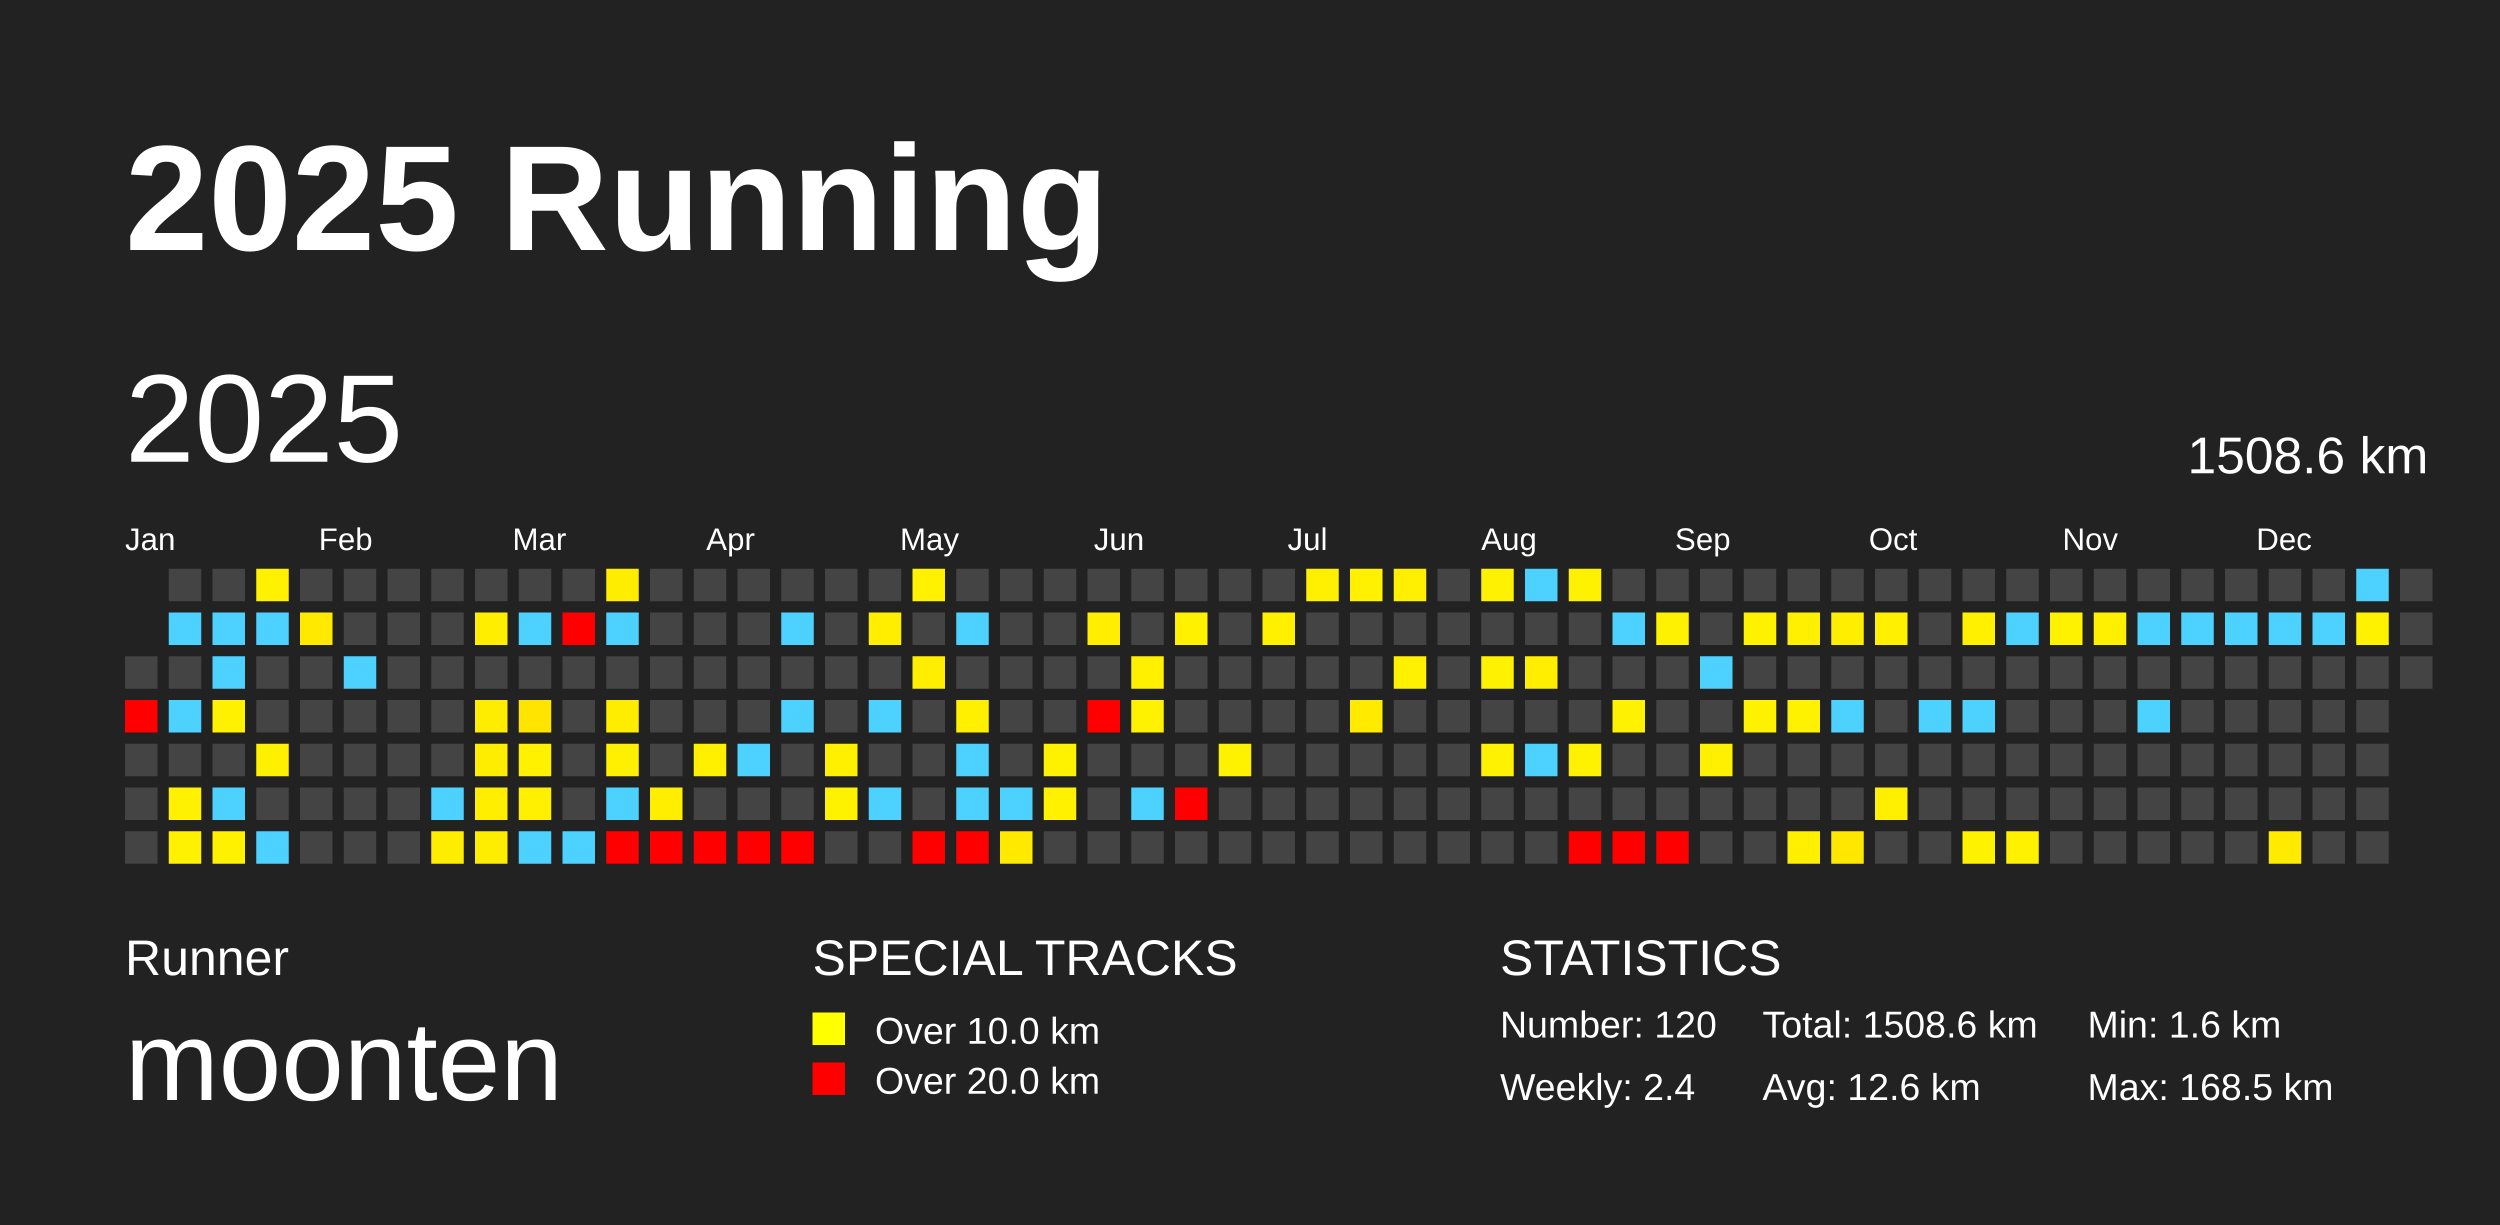
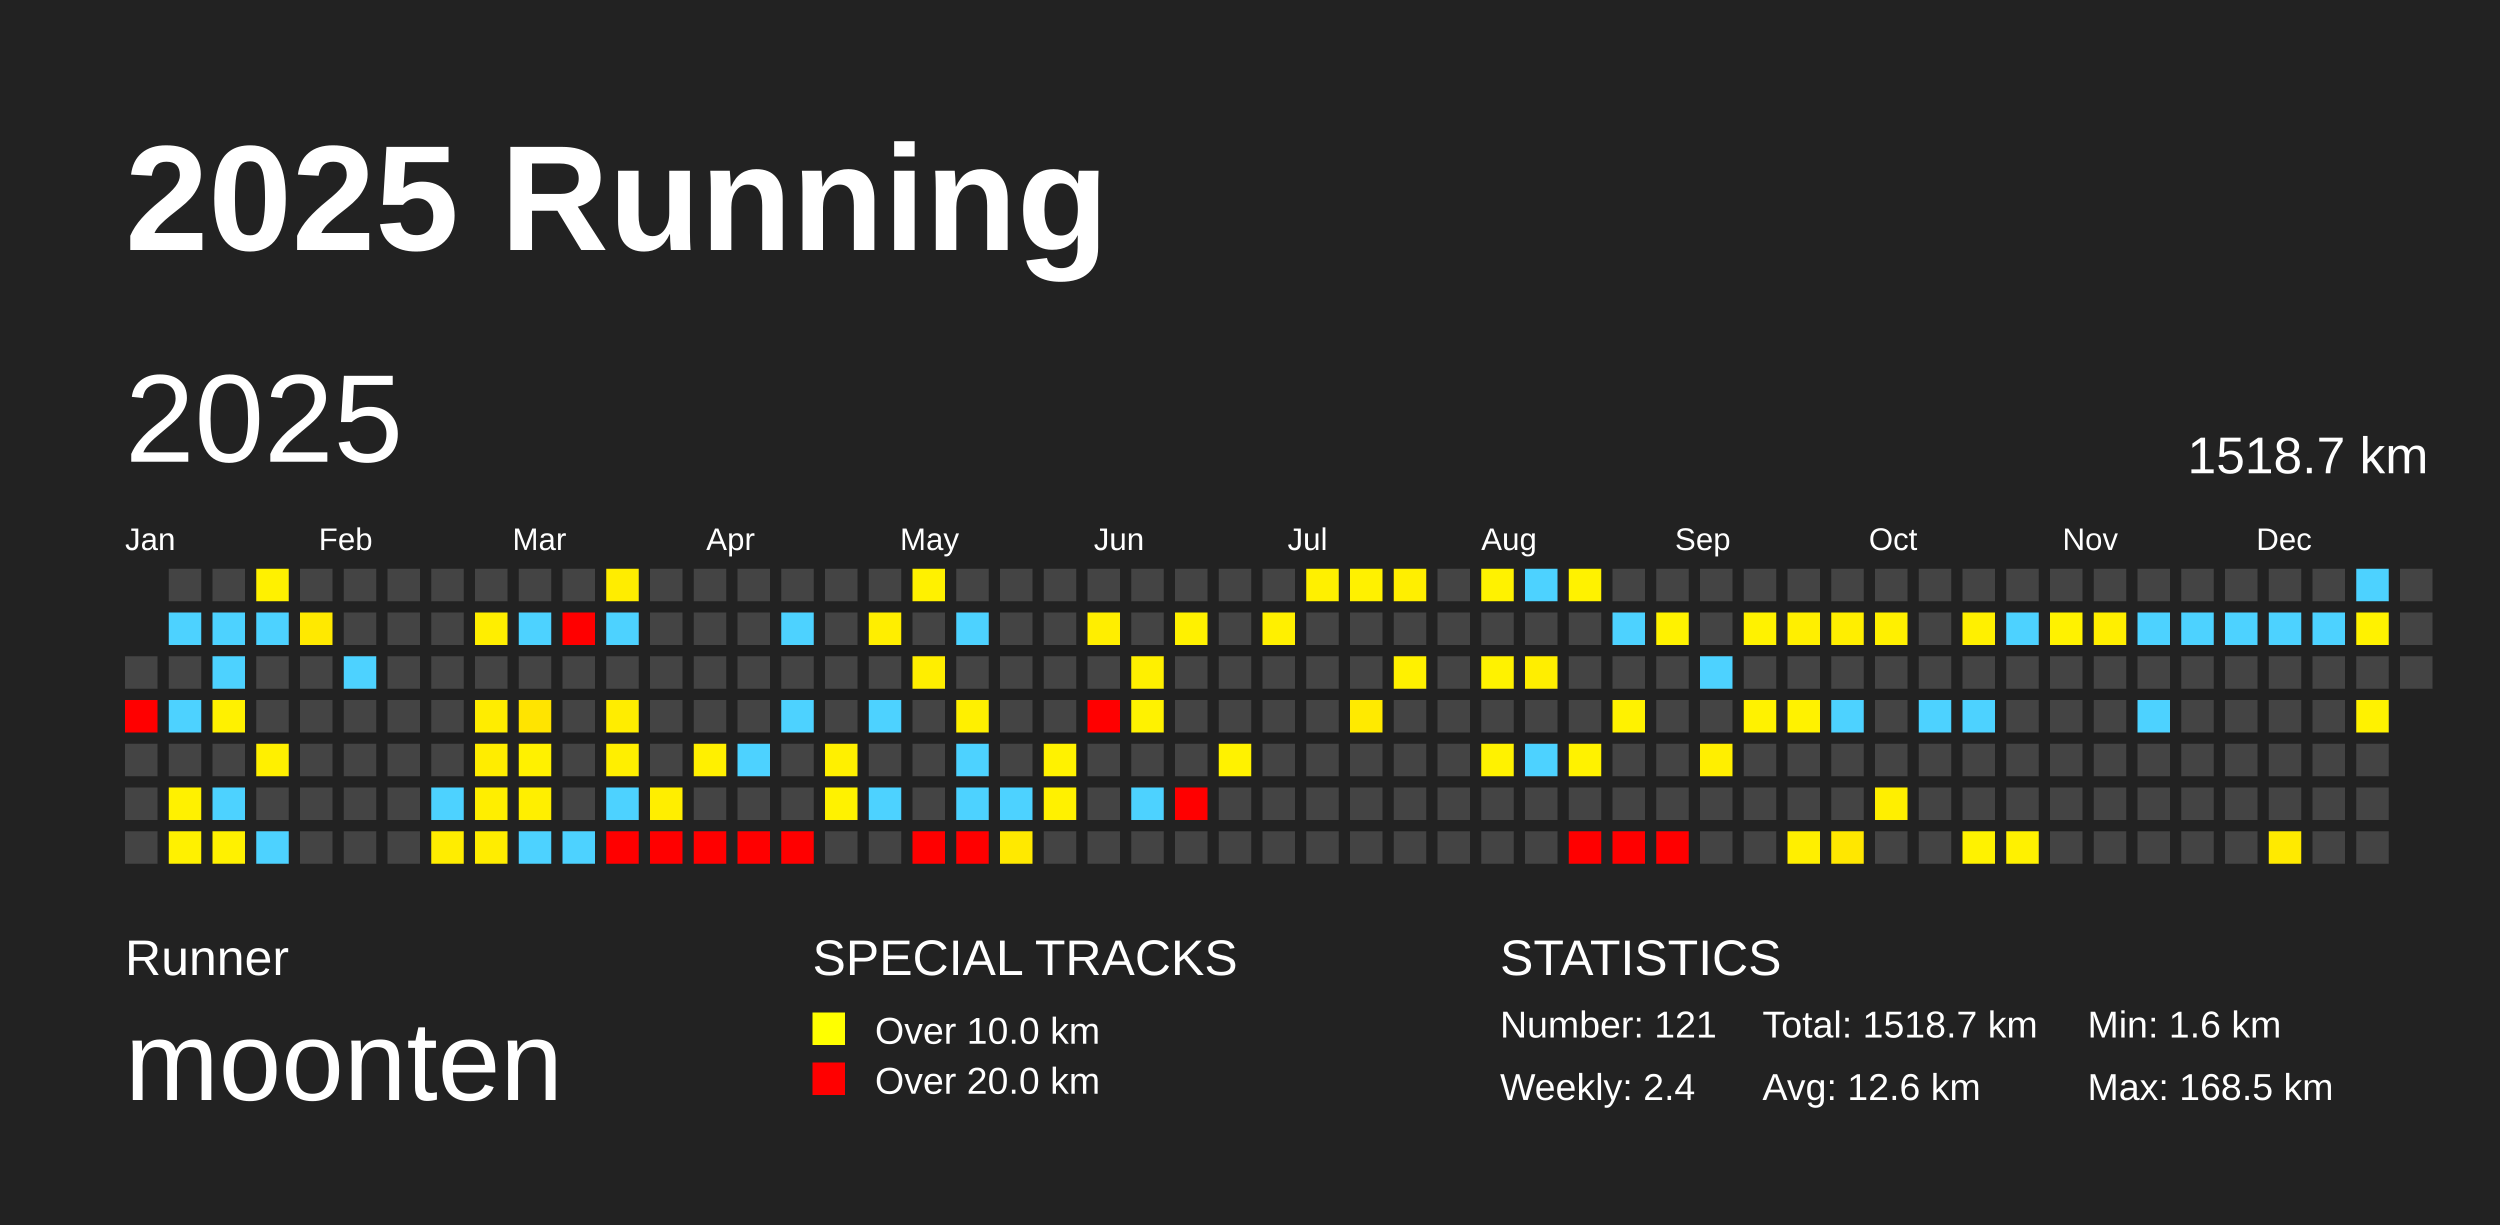
<svg xmlns="http://www.w3.org/2000/svg" baseProfile="full" height="98mm" version="1.1" viewBox="0,0,200,98" width="200mm">
  <defs />
  <rect fill="#222222" height="98" width="200" x="0" y="0" />
  <text fill="#FFFFFF" style="font-size:12px; font-family:Arial; font-weight:bold;" x="10" y="20">2025 Running</text>
  <text fill="#FFFFFF" style="font-size:4px; font-family:Arial" x="10" y="78">Runner</text>
  <text fill="#FFFFFF" style="font-size:9px; font-family:Arial" x="10" y="88">moonten</text>
  <text fill="#FFFFFF" style="font-size:4px; font-family:Arial" x="65" y="78">SPECIAL TRACKS</text>
  <rect fill="yellow" height="2.6" width="2.6" x="65" y="81" />
  <text fill="#FFFFFF" style="font-size:3px; font-family:Arial" x="70" y="83.5">Over 10.0 km</text>
  <rect fill="red" height="2.6" width="2.6" x="65" y="85" />
  <text fill="#FFFFFF" style="font-size:3px; font-family:Arial" x="70" y="87.5">Over 20.0 km</text>
  <text fill="#FFFFFF" style="font-size:4px; font-family:Arial" x="120" y="78">STATISTICS</text>
-   <text fill="#FFFFFF" style="font-size:3px; font-family:Arial" x="120" y="83">Number: 120</text>
+   <text fill="#FFFFFF" style="font-size:3px; font-family:Arial" x="120" y="83">Number: 121</text>
  <text fill="#FFFFFF" style="font-size:3px; font-family:Arial" x="120" y="88">Weekly: 2.4</text>
-   <text fill="#FFFFFF" style="font-size:3px; font-family:Arial" x="141" y="83">Total: 1508.6 km</text>
+   <text fill="#FFFFFF" style="font-size:3px; font-family:Arial" x="141" y="83">Total: 1518.7 km</text>
  <text fill="#FFFFFF" style="font-size:3px; font-family:Arial" x="141" y="88">Avg: 12.6 km</text>
  <text fill="#FFFFFF" style="font-size:3px; font-family:Arial" x="167" y="83">Min: 1.6 km</text>
  <text fill="#FFFFFF" style="font-size:3px; font-family:Arial" x="167" y="88">Max: 168.5 km</text>
  <text dominant-baseline="hanging" fill="#FFFFFF" style="font-size:10.0px; font-family:Arial;" x="10" y="30">2025</text>
-   <text dominant-baseline="hanging" fill="#FFFFFF" style="font-size:4.125px; font-family:Arial;" x="175" y="35">1508.6 km</text>
+   <text dominant-baseline="hanging" fill="#FFFFFF" style="font-size:4.125px; font-family:Arial;" x="175" y="35">1518.7 km</text>
  <text fill="#FFFFFF" style="font-size:2.5px; font-family:Arial" x="10.0" y="44">Jan</text>
  <text fill="#FFFFFF" style="font-size:2.5px; font-family:Arial" x="25.5" y="44">Feb</text>
  <text fill="#FFFFFF" style="font-size:2.5px; font-family:Arial" x="41.0" y="44">Mar</text>
  <text fill="#FFFFFF" style="font-size:2.5px; font-family:Arial" x="56.5" y="44">Apr</text>
  <text fill="#FFFFFF" style="font-size:2.5px; font-family:Arial" x="72.0" y="44">May</text>
  <text fill="#FFFFFF" style="font-size:2.5px; font-family:Arial" x="87.5" y="44">Jun</text>
  <text fill="#FFFFFF" style="font-size:2.5px; font-family:Arial" x="103.0" y="44">Jul</text>
  <text fill="#FFFFFF" style="font-size:2.5px; font-family:Arial" x="118.5" y="44">Aug</text>
  <text fill="#FFFFFF" style="font-size:2.5px; font-family:Arial" x="134.0" y="44">Sep</text>
  <text fill="#FFFFFF" style="font-size:2.5px; font-family:Arial" x="149.5" y="44">Oct</text>
  <text fill="#FFFFFF" style="font-size:2.5px; font-family:Arial" x="165.0" y="44">Nov</text>
  <text fill="#FFFFFF" style="font-size:2.5px; font-family:Arial" x="180.5" y="44">Dec</text>
  <rect fill="#444444" height="2.6" width="2.6" x="10.0" y="52.5" />
  <rect fill="red" height="2.6" width="2.6" x="10.0" y="56.0" />
  <rect fill="#444444" height="2.6" width="2.6" x="10.0" y="59.5" />
  <rect fill="#444444" height="2.6" width="2.6" x="10.0" y="63.0" />
  <rect fill="#444444" height="2.6" width="2.6" x="10.0" y="66.5" />
  <rect fill="#444444" height="2.6" width="2.6" x="13.5" y="45.5" />
  <rect fill="#4dd2ff" height="2.6" width="2.6" x="13.5" y="49.0" />
  <rect fill="#444444" height="2.6" width="2.6" x="13.5" y="52.5" />
  <rect fill="#4dd2ff" height="2.6" width="2.6" x="13.5" y="56.0" />
  <rect fill="#444444" height="2.6" width="2.6" x="13.5" y="59.5" />
  <rect fill="#fff100" height="2.6" width="2.6" x="13.5" y="63.0" />
  <rect fill="#fff100" height="2.6" width="2.6" x="13.5" y="66.5" />
  <rect fill="#444444" height="2.6" width="2.6" x="17.0" y="45.5" />
  <rect fill="#4dd2ff" height="2.6" width="2.6" x="17.0" y="49.0" />
  <rect fill="#4dd2ff" height="2.6" width="2.6" x="17.0" y="52.5" />
  <rect fill="#fff100" height="2.6" width="2.6" x="17.0" y="56.0" />
  <rect fill="#444444" height="2.6" width="2.6" x="17.0" y="59.5" />
  <rect fill="#4dd2ff" height="2.6" width="2.6" x="17.0" y="63.0" />
  <rect fill="#fff100" height="2.6" width="2.6" x="17.0" y="66.5" />
  <rect fill="#fff100" height="2.6" width="2.6" x="20.5" y="45.5" />
  <rect fill="#4dd2ff" height="2.6" width="2.6" x="20.5" y="49.0" />
  <rect fill="#444444" height="2.6" width="2.6" x="20.5" y="52.5" />
  <rect fill="#444444" height="2.6" width="2.6" x="20.5" y="56.0" />
  <rect fill="#fff000" height="2.6" width="2.6" x="20.5" y="59.5" />
  <rect fill="#444444" height="2.6" width="2.6" x="20.5" y="63.0" />
  <rect fill="#4dd2ff" height="2.6" width="2.6" x="20.5" y="66.5" />
  <rect fill="#444444" height="2.6" width="2.6" x="24.0" y="45.5" />
  <rect fill="#ffe900" height="2.6" width="2.6" x="24.0" y="49.0" />
  <rect fill="#444444" height="2.6" width="2.6" x="24.0" y="52.5" />
  <rect fill="#444444" height="2.6" width="2.6" x="24.0" y="56.0" />
  <rect fill="#444444" height="2.6" width="2.6" x="24.0" y="59.5" />
  <rect fill="#444444" height="2.6" width="2.6" x="24.0" y="63.0" />
  <rect fill="#444444" height="2.6" width="2.6" x="24.0" y="66.5" />
  <rect fill="#444444" height="2.6" width="2.6" x="27.5" y="45.5" />
  <rect fill="#444444" height="2.6" width="2.6" x="27.5" y="49.0" />
  <rect fill="#4dd2ff" height="2.6" width="2.6" x="27.5" y="52.5" />
  <rect fill="#444444" height="2.6" width="2.6" x="27.5" y="56.0" />
  <rect fill="#444444" height="2.6" width="2.6" x="27.5" y="59.5" />
  <rect fill="#444444" height="2.6" width="2.6" x="27.5" y="63.0" />
  <rect fill="#444444" height="2.6" width="2.6" x="27.5" y="66.5" />
  <rect fill="#444444" height="2.6" width="2.6" x="31.0" y="45.5" />
  <rect fill="#444444" height="2.6" width="2.6" x="31.0" y="49.0" />
  <rect fill="#444444" height="2.6" width="2.6" x="31.0" y="52.5" />
  <rect fill="#444444" height="2.6" width="2.6" x="31.0" y="56.0" />
  <rect fill="#444444" height="2.6" width="2.6" x="31.0" y="59.5" />
  <rect fill="#444444" height="2.6" width="2.6" x="31.0" y="63.0" />
  <rect fill="#444444" height="2.6" width="2.6" x="31.0" y="66.5" />
  <rect fill="#444444" height="2.6" width="2.6" x="34.5" y="45.5" />
  <rect fill="#444444" height="2.6" width="2.6" x="34.5" y="49.0" />
  <rect fill="#444444" height="2.6" width="2.6" x="34.5" y="52.5" />
  <rect fill="#444444" height="2.6" width="2.6" x="34.5" y="56.0" />
  <rect fill="#444444" height="2.6" width="2.6" x="34.5" y="59.5" />
  <rect fill="#4dd2ff" height="2.6" width="2.6" x="34.5" y="63.0" />
  <rect fill="#ffed00" height="2.6" width="2.6" x="34.5" y="66.5" />
  <rect fill="#444444" height="2.6" width="2.6" x="38.0" y="45.5" />
  <rect fill="#ffee00" height="2.6" width="2.6" x="38.0" y="49.0" />
  <rect fill="#444444" height="2.6" width="2.6" x="38.0" y="52.5" />
  <rect fill="#ffed00" height="2.6" width="2.6" x="38.0" y="56.0" />
  <rect fill="#ffed00" height="2.6" width="2.6" x="38.0" y="59.5" />
  <rect fill="#ffee00" height="2.6" width="2.6" x="38.0" y="63.0" />
  <rect fill="#ffed00" height="2.6" width="2.6" x="38.0" y="66.5" />
  <rect fill="#444444" height="2.6" width="2.6" x="41.5" y="45.5" />
  <rect fill="#4dd2ff" height="2.6" width="2.6" x="41.5" y="49.0" />
  <rect fill="#444444" height="2.6" width="2.6" x="41.5" y="52.5" />
  <rect fill="#ffe400" height="2.6" width="2.6" x="41.5" y="56.0" />
  <rect fill="#fff100" height="2.6" width="2.6" x="41.5" y="59.5" />
  <rect fill="#ffef00" height="2.6" width="2.6" x="41.5" y="63.0" />
  <rect fill="#4dd2ff" height="2.6" width="2.6" x="41.5" y="66.5" />
  <rect fill="#444444" height="2.6" width="2.6" x="45.0" y="45.5" />
  <rect fill="red" height="2.6" width="2.6" x="45.0" y="49.0" />
  <rect fill="#444444" height="2.6" width="2.6" x="45.0" y="52.5" />
  <rect fill="#444444" height="2.6" width="2.6" x="45.0" y="56.0" />
  <rect fill="#444444" height="2.6" width="2.6" x="45.0" y="59.5" />
  <rect fill="#444444" height="2.6" width="2.6" x="45.0" y="63.0" />
  <rect fill="#4dd2ff" height="2.6" width="2.6" x="45.0" y="66.5" />
  <rect fill="#ffed00" height="2.6" width="2.6" x="48.5" y="45.5" />
  <rect fill="#4dd2ff" height="2.6" width="2.6" x="48.5" y="49.0" />
  <rect fill="#444444" height="2.6" width="2.6" x="48.5" y="52.5" />
  <rect fill="#ffed00" height="2.6" width="2.6" x="48.5" y="56.0" />
  <rect fill="#ffef00" height="2.6" width="2.6" x="48.5" y="59.5" />
  <rect fill="#4dd2ff" height="2.6" width="2.6" x="48.5" y="63.0" />
  <rect fill="red" height="2.6" width="2.6" x="48.5" y="66.5" />
  <rect fill="#444444" height="2.6" width="2.6" x="52.0" y="45.5" />
  <rect fill="#444444" height="2.6" width="2.6" x="52.0" y="49.0" />
  <rect fill="#444444" height="2.6" width="2.6" x="52.0" y="52.5" />
  <rect fill="#444444" height="2.6" width="2.6" x="52.0" y="56.0" />
  <rect fill="#444444" height="2.6" width="2.6" x="52.0" y="59.5" />
  <rect fill="#ffee00" height="2.6" width="2.6" x="52.0" y="63.0" />
  <rect fill="red" height="2.6" width="2.6" x="52.0" y="66.5" />
  <rect fill="#444444" height="2.6" width="2.6" x="55.5" y="45.5" />
  <rect fill="#444444" height="2.6" width="2.6" x="55.5" y="49.0" />
  <rect fill="#444444" height="2.6" width="2.6" x="55.5" y="52.5" />
  <rect fill="#444444" height="2.6" width="2.6" x="55.5" y="56.0" />
  <rect fill="#fff000" height="2.6" width="2.6" x="55.5" y="59.5" />
  <rect fill="#444444" height="2.6" width="2.6" x="55.5" y="63.0" />
  <rect fill="red" height="2.6" width="2.6" x="55.5" y="66.5" />
  <rect fill="#444444" height="2.6" width="2.6" x="59.0" y="45.5" />
  <rect fill="#444444" height="2.6" width="2.6" x="59.0" y="49.0" />
  <rect fill="#444444" height="2.6" width="2.6" x="59.0" y="52.5" />
  <rect fill="#444444" height="2.6" width="2.6" x="59.0" y="56.0" />
  <rect fill="#4dd2ff" height="2.6" width="2.6" x="59.0" y="59.5" />
  <rect fill="#444444" height="2.6" width="2.6" x="59.0" y="63.0" />
  <rect fill="red" height="2.6" width="2.6" x="59.0" y="66.5" />
  <rect fill="#444444" height="2.6" width="2.6" x="62.5" y="45.5" />
  <rect fill="#4dd2ff" height="2.6" width="2.6" x="62.5" y="49.0" />
  <rect fill="#444444" height="2.6" width="2.6" x="62.5" y="52.5" />
  <rect fill="#4dd2ff" height="2.6" width="2.6" x="62.5" y="56.0" />
  <rect fill="#444444" height="2.6" width="2.6" x="62.5" y="59.5" />
  <rect fill="#444444" height="2.6" width="2.6" x="62.5" y="63.0" />
  <rect fill="red" height="2.6" width="2.6" x="62.5" y="66.5" />
  <rect fill="#444444" height="2.6" width="2.6" x="66.0" y="45.5" />
  <rect fill="#444444" height="2.6" width="2.6" x="66.0" y="49.0" />
  <rect fill="#444444" height="2.6" width="2.6" x="66.0" y="52.5" />
  <rect fill="#444444" height="2.6" width="2.6" x="66.0" y="56.0" />
  <rect fill="#fff000" height="2.6" width="2.6" x="66.0" y="59.5" />
  <rect fill="#fff200" height="2.6" width="2.6" x="66.0" y="63.0" />
  <rect fill="#444444" height="2.6" width="2.6" x="66.0" y="66.5" />
  <rect fill="#444444" height="2.6" width="2.6" x="69.5" y="45.5" />
  <rect fill="#ffee00" height="2.6" width="2.6" x="69.5" y="49.0" />
  <rect fill="#444444" height="2.6" width="2.6" x="69.5" y="52.5" />
  <rect fill="#4dd2ff" height="2.6" width="2.6" x="69.5" y="56.0" />
  <rect fill="#444444" height="2.6" width="2.6" x="69.5" y="59.5" />
  <rect fill="#4dd2ff" height="2.6" width="2.6" x="69.5" y="63.0" />
  <rect fill="#444444" height="2.6" width="2.6" x="69.5" y="66.5" />
  <rect fill="#fff100" height="2.6" width="2.6" x="73.0" y="45.5" />
  <rect fill="#444444" height="2.6" width="2.6" x="73.0" y="49.0" />
  <rect fill="#ffee00" height="2.6" width="2.6" x="73.0" y="52.5" />
  <rect fill="#444444" height="2.6" width="2.6" x="73.0" y="56.0" />
  <rect fill="#444444" height="2.6" width="2.6" x="73.0" y="59.5" />
  <rect fill="#444444" height="2.6" width="2.6" x="73.0" y="63.0" />
  <rect fill="red" height="2.6" width="2.6" x="73.0" y="66.5" />
  <rect fill="#444444" height="2.6" width="2.6" x="76.5" y="45.5" />
  <rect fill="#4dd2ff" height="2.6" width="2.6" x="76.5" y="49.0" />
  <rect fill="#444444" height="2.6" width="2.6" x="76.5" y="52.5" />
  <rect fill="#fff000" height="2.6" width="2.6" x="76.5" y="56.0" />
  <rect fill="#4dd2ff" height="2.6" width="2.6" x="76.5" y="59.5" />
  <rect fill="#4dd2ff" height="2.6" width="2.6" x="76.5" y="63.0" />
  <rect fill="red" height="2.6" width="2.6" x="76.5" y="66.5" />
  <rect fill="#444444" height="2.6" width="2.6" x="80.0" y="45.5" />
  <rect fill="#444444" height="2.6" width="2.6" x="80.0" y="49.0" />
  <rect fill="#444444" height="2.6" width="2.6" x="80.0" y="52.5" />
  <rect fill="#444444" height="2.6" width="2.6" x="80.0" y="56.0" />
  <rect fill="#444444" height="2.6" width="2.6" x="80.0" y="59.5" />
  <rect fill="#4dd2ff" height="2.6" width="2.6" x="80.0" y="63.0" />
  <rect fill="#ffe900" height="2.6" width="2.6" x="80.0" y="66.5" />
  <rect fill="#444444" height="2.6" width="2.6" x="83.5" y="45.5" />
  <rect fill="#444444" height="2.6" width="2.6" x="83.5" y="49.0" />
  <rect fill="#444444" height="2.6" width="2.6" x="83.5" y="52.5" />
  <rect fill="#444444" height="2.6" width="2.6" x="83.5" y="56.0" />
  <rect fill="#fff200" height="2.6" width="2.6" x="83.5" y="59.5" />
  <rect fill="#fff100" height="2.6" width="2.6" x="83.5" y="63.0" />
  <rect fill="#444444" height="2.6" width="2.6" x="83.5" y="66.5" />
  <rect fill="#444444" height="2.6" width="2.6" x="87.0" y="45.5" />
  <rect fill="#ffee00" height="2.6" width="2.6" x="87.0" y="49.0" />
  <rect fill="#444444" height="2.6" width="2.6" x="87.0" y="52.5" />
  <rect fill="red" height="2.6" width="2.6" x="87.0" y="56.0" />
  <rect fill="#444444" height="2.6" width="2.6" x="87.0" y="59.5" />
  <rect fill="#444444" height="2.6" width="2.6" x="87.0" y="63.0" />
  <rect fill="#444444" height="2.6" width="2.6" x="87.0" y="66.5" />
  <rect fill="#444444" height="2.6" width="2.6" x="90.5" y="45.5" />
  <rect fill="#444444" height="2.6" width="2.6" x="90.5" y="49.0" />
  <rect fill="#fff000" height="2.6" width="2.6" x="90.5" y="52.5" />
  <rect fill="#fff200" height="2.6" width="2.6" x="90.5" y="56.0" />
  <rect fill="#444444" height="2.6" width="2.6" x="90.5" y="59.5" />
  <rect fill="#4dd2ff" height="2.6" width="2.6" x="90.5" y="63.0" />
  <rect fill="#444444" height="2.6" width="2.6" x="90.5" y="66.5" />
  <rect fill="#444444" height="2.6" width="2.6" x="94.0" y="45.5" />
  <rect fill="#fff100" height="2.6" width="2.6" x="94.0" y="49.0" />
  <rect fill="#444444" height="2.6" width="2.6" x="94.0" y="52.5" />
  <rect fill="#444444" height="2.6" width="2.6" x="94.0" y="56.0" />
  <rect fill="#444444" height="2.6" width="2.6" x="94.0" y="59.5" />
  <rect fill="red" height="2.6" width="2.6" x="94.0" y="63.0" />
  <rect fill="#444444" height="2.6" width="2.6" x="94.0" y="66.5" />
  <rect fill="#444444" height="2.6" width="2.6" x="97.5" y="45.5" />
  <rect fill="#444444" height="2.6" width="2.6" x="97.5" y="49.0" />
  <rect fill="#444444" height="2.6" width="2.6" x="97.5" y="52.5" />
  <rect fill="#444444" height="2.6" width="2.6" x="97.5" y="56.0" />
  <rect fill="#fff200" height="2.6" width="2.6" x="97.5" y="59.5" />
  <rect fill="#444444" height="2.6" width="2.6" x="97.5" y="63.0" />
  <rect fill="#444444" height="2.6" width="2.6" x="97.5" y="66.5" />
  <rect fill="#444444" height="2.6" width="2.6" x="101.0" y="45.5" />
  <rect fill="#fff000" height="2.6" width="2.6" x="101.0" y="49.0" />
  <rect fill="#444444" height="2.6" width="2.6" x="101.0" y="52.5" />
  <rect fill="#444444" height="2.6" width="2.6" x="101.0" y="56.0" />
  <rect fill="#444444" height="2.6" width="2.6" x="101.0" y="59.5" />
  <rect fill="#444444" height="2.6" width="2.6" x="101.0" y="63.0" />
  <rect fill="#444444" height="2.6" width="2.6" x="101.0" y="66.5" />
  <rect fill="#fff000" height="2.6" width="2.6" x="104.5" y="45.5" />
  <rect fill="#444444" height="2.6" width="2.6" x="104.5" y="49.0" />
  <rect fill="#444444" height="2.6" width="2.6" x="104.5" y="52.5" />
  <rect fill="#444444" height="2.6" width="2.6" x="104.5" y="56.0" />
  <rect fill="#444444" height="2.6" width="2.6" x="104.5" y="59.5" />
  <rect fill="#444444" height="2.6" width="2.6" x="104.5" y="63.0" />
  <rect fill="#444444" height="2.6" width="2.6" x="104.5" y="66.5" />
  <rect fill="#fff100" height="2.6" width="2.6" x="108.0" y="45.5" />
  <rect fill="#444444" height="2.6" width="2.6" x="108.0" y="49.0" />
  <rect fill="#444444" height="2.6" width="2.6" x="108.0" y="52.5" />
  <rect fill="#ffea00" height="2.6" width="2.6" x="108.0" y="56.0" />
  <rect fill="#444444" height="2.6" width="2.6" x="108.0" y="59.5" />
  <rect fill="#444444" height="2.6" width="2.6" x="108.0" y="63.0" />
  <rect fill="#444444" height="2.6" width="2.6" x="108.0" y="66.5" />
  <rect fill="#ffef00" height="2.6" width="2.6" x="111.5" y="45.5" />
  <rect fill="#444444" height="2.6" width="2.6" x="111.5" y="49.0" />
  <rect fill="#fff100" height="2.6" width="2.6" x="111.5" y="52.5" />
  <rect fill="#444444" height="2.6" width="2.6" x="111.5" y="56.0" />
  <rect fill="#444444" height="2.6" width="2.6" x="111.5" y="59.5" />
  <rect fill="#444444" height="2.6" width="2.6" x="111.5" y="63.0" />
  <rect fill="#444444" height="2.6" width="2.6" x="111.5" y="66.5" />
  <rect fill="#444444" height="2.6" width="2.6" x="115.0" y="45.5" />
  <rect fill="#444444" height="2.6" width="2.6" x="115.0" y="49.0" />
  <rect fill="#444444" height="2.6" width="2.6" x="115.0" y="52.5" />
  <rect fill="#444444" height="2.6" width="2.6" x="115.0" y="56.0" />
  <rect fill="#444444" height="2.6" width="2.6" x="115.0" y="59.5" />
  <rect fill="#444444" height="2.6" width="2.6" x="115.0" y="63.0" />
  <rect fill="#444444" height="2.6" width="2.6" x="115.0" y="66.5" />
  <rect fill="#fff200" height="2.6" width="2.6" x="118.5" y="45.5" />
  <rect fill="#444444" height="2.6" width="2.6" x="118.5" y="49.0" />
  <rect fill="#fff200" height="2.6" width="2.6" x="118.5" y="52.5" />
  <rect fill="#444444" height="2.6" width="2.6" x="118.5" y="56.0" />
  <rect fill="#fff200" height="2.6" width="2.6" x="118.5" y="59.5" />
  <rect fill="#444444" height="2.6" width="2.6" x="118.5" y="63.0" />
  <rect fill="#444444" height="2.6" width="2.6" x="118.5" y="66.5" />
  <rect fill="#4dd2ff" height="2.6" width="2.6" x="122.0" y="45.5" />
  <rect fill="#444444" height="2.6" width="2.6" x="122.0" y="49.0" />
  <rect fill="#ffee00" height="2.6" width="2.6" x="122.0" y="52.5" />
  <rect fill="#444444" height="2.6" width="2.6" x="122.0" y="56.0" />
  <rect fill="#4dd2ff" height="2.6" width="2.6" x="122.0" y="59.5" />
  <rect fill="#444444" height="2.6" width="2.6" x="122.0" y="63.0" />
  <rect fill="#444444" height="2.6" width="2.6" x="122.0" y="66.5" />
  <rect fill="#fff200" height="2.6" width="2.6" x="125.5" y="45.5" />
  <rect fill="#444444" height="2.6" width="2.6" x="125.5" y="49.0" />
  <rect fill="#444444" height="2.6" width="2.6" x="125.5" y="52.5" />
  <rect fill="#444444" height="2.6" width="2.6" x="125.5" y="56.0" />
  <rect fill="#fff200" height="2.6" width="2.6" x="125.5" y="59.5" />
  <rect fill="#444444" height="2.6" width="2.6" x="125.5" y="63.0" />
  <rect fill="red" height="2.6" width="2.6" x="125.5" y="66.5" />
  <rect fill="#444444" height="2.6" width="2.6" x="129.0" y="45.5" />
  <rect fill="#4dd2ff" height="2.6" width="2.6" x="129.0" y="49.0" />
  <rect fill="#444444" height="2.6" width="2.6" x="129.0" y="52.5" />
  <rect fill="#fff200" height="2.6" width="2.6" x="129.0" y="56.0" />
  <rect fill="#444444" height="2.6" width="2.6" x="129.0" y="59.5" />
  <rect fill="#444444" height="2.6" width="2.6" x="129.0" y="63.0" />
  <rect fill="red" height="2.6" width="2.6" x="129.0" y="66.5" />
  <rect fill="#444444" height="2.6" width="2.6" x="132.5" y="45.5" />
  <rect fill="#fff200" height="2.6" width="2.6" x="132.5" y="49.0" />
  <rect fill="#444444" height="2.6" width="2.6" x="132.5" y="52.5" />
  <rect fill="#444444" height="2.6" width="2.6" x="132.5" y="56.0" />
  <rect fill="#444444" height="2.6" width="2.6" x="132.5" y="59.5" />
  <rect fill="#444444" height="2.6" width="2.6" x="132.5" y="63.0" />
  <rect fill="red" height="2.6" width="2.6" x="132.5" y="66.5" />
  <rect fill="#444444" height="2.6" width="2.6" x="136.0" y="45.5" />
  <rect fill="#444444" height="2.6" width="2.6" x="136.0" y="49.0" />
  <rect fill="#4dd2ff" height="2.6" width="2.6" x="136.0" y="52.5" />
  <rect fill="#444444" height="2.6" width="2.6" x="136.0" y="56.0" />
  <rect fill="#ffef00" height="2.6" width="2.6" x="136.0" y="59.5" />
  <rect fill="#444444" height="2.6" width="2.6" x="136.0" y="63.0" />
  <rect fill="#444444" height="2.6" width="2.6" x="136.0" y="66.5" />
  <rect fill="#444444" height="2.6" width="2.6" x="139.5" y="45.5" />
  <rect fill="#fff200" height="2.6" width="2.6" x="139.5" y="49.0" />
  <rect fill="#444444" height="2.6" width="2.6" x="139.5" y="52.5" />
  <rect fill="#fff200" height="2.6" width="2.6" x="139.5" y="56.0" />
  <rect fill="#444444" height="2.6" width="2.6" x="139.5" y="59.5" />
  <rect fill="#444444" height="2.6" width="2.6" x="139.5" y="63.0" />
  <rect fill="#444444" height="2.6" width="2.6" x="139.5" y="66.5" />
  <rect fill="#444444" height="2.6" width="2.6" x="143.0" y="45.5" />
  <rect fill="#ffef00" height="2.6" width="2.6" x="143.0" y="49.0" />
  <rect fill="#444444" height="2.6" width="2.6" x="143.0" y="52.5" />
  <rect fill="#fff200" height="2.6" width="2.6" x="143.0" y="56.0" />
  <rect fill="#444444" height="2.6" width="2.6" x="143.0" y="59.5" />
  <rect fill="#444444" height="2.6" width="2.6" x="143.0" y="63.0" />
  <rect fill="#ffef00" height="2.6" width="2.6" x="143.0" y="66.5" />
  <rect fill="#444444" height="2.6" width="2.6" x="146.5" y="45.5" />
  <rect fill="#ffee00" height="2.6" width="2.6" x="146.5" y="49.0" />
  <rect fill="#444444" height="2.6" width="2.6" x="146.5" y="52.5" />
  <rect fill="#4dd2ff" height="2.6" width="2.6" x="146.5" y="56.0" />
  <rect fill="#444444" height="2.6" width="2.6" x="146.5" y="59.5" />
  <rect fill="#444444" height="2.6" width="2.6" x="146.5" y="63.0" />
  <rect fill="#ffe700" height="2.6" width="2.6" x="146.5" y="66.5" />
  <rect fill="#444444" height="2.6" width="2.6" x="150.0" y="45.5" />
  <rect fill="#fff000" height="2.6" width="2.6" x="150.0" y="49.0" />
  <rect fill="#444444" height="2.6" width="2.6" x="150.0" y="52.5" />
  <rect fill="#444444" height="2.6" width="2.6" x="150.0" y="56.0" />
  <rect fill="#444444" height="2.6" width="2.6" x="150.0" y="59.5" />
  <rect fill="#ffef00" height="2.6" width="2.6" x="150.0" y="63.0" />
  <rect fill="#444444" height="2.6" width="2.6" x="150.0" y="66.5" />
  <rect fill="#444444" height="2.6" width="2.6" x="153.5" y="45.5" />
  <rect fill="#444444" height="2.6" width="2.6" x="153.5" y="49.0" />
  <rect fill="#444444" height="2.6" width="2.6" x="153.5" y="52.5" />
  <rect fill="#4dd2ff" height="2.6" width="2.6" x="153.5" y="56.0" />
  <rect fill="#444444" height="2.6" width="2.6" x="153.5" y="59.5" />
  <rect fill="#444444" height="2.6" width="2.6" x="153.5" y="63.0" />
  <rect fill="#444444" height="2.6" width="2.6" x="153.5" y="66.5" />
  <rect fill="#444444" height="2.6" width="2.6" x="157.0" y="45.5" />
  <rect fill="#fff000" height="2.6" width="2.6" x="157.0" y="49.0" />
  <rect fill="#444444" height="2.6" width="2.6" x="157.0" y="52.5" />
  <rect fill="#4dd2ff" height="2.6" width="2.6" x="157.0" y="56.0" />
  <rect fill="#444444" height="2.6" width="2.6" x="157.0" y="59.5" />
  <rect fill="#444444" height="2.6" width="2.6" x="157.0" y="63.0" />
  <rect fill="#fff200" height="2.6" width="2.6" x="157.0" y="66.5" />
  <rect fill="#444444" height="2.6" width="2.6" x="160.5" y="45.5" />
  <rect fill="#4dd2ff" height="2.6" width="2.6" x="160.5" y="49.0" />
  <rect fill="#444444" height="2.6" width="2.6" x="160.5" y="52.5" />
  <rect fill="#444444" height="2.6" width="2.6" x="160.5" y="56.0" />
  <rect fill="#444444" height="2.6" width="2.6" x="160.5" y="59.5" />
  <rect fill="#444444" height="2.6" width="2.6" x="160.5" y="63.0" />
  <rect fill="#fff100" height="2.6" width="2.6" x="160.5" y="66.5" />
  <rect fill="#444444" height="2.6" width="2.6" x="164.0" y="45.5" />
  <rect fill="#fff200" height="2.6" width="2.6" x="164.0" y="49.0" />
  <rect fill="#444444" height="2.6" width="2.6" x="164.0" y="52.5" />
  <rect fill="#444444" height="2.6" width="2.6" x="164.0" y="56.0" />
  <rect fill="#444444" height="2.6" width="2.6" x="164.0" y="59.5" />
  <rect fill="#444444" height="2.6" width="2.6" x="164.0" y="63.0" />
  <rect fill="#444444" height="2.6" width="2.6" x="164.0" y="66.5" />
  <rect fill="#444444" height="2.6" width="2.6" x="167.5" y="45.5" />
  <rect fill="#ffef00" height="2.6" width="2.6" x="167.5" y="49.0" />
  <rect fill="#444444" height="2.6" width="2.6" x="167.5" y="52.5" />
  <rect fill="#444444" height="2.6" width="2.6" x="167.5" y="56.0" />
  <rect fill="#444444" height="2.6" width="2.6" x="167.5" y="59.5" />
  <rect fill="#444444" height="2.6" width="2.6" x="167.5" y="63.0" />
  <rect fill="#444444" height="2.6" width="2.6" x="167.5" y="66.5" />
  <rect fill="#444444" height="2.6" width="2.6" x="171.0" y="45.5" />
  <rect fill="#4dd2ff" height="2.6" width="2.6" x="171.0" y="49.0" />
  <rect fill="#444444" height="2.6" width="2.6" x="171.0" y="52.5" />
  <rect fill="#4dd2ff" height="2.6" width="2.6" x="171.0" y="56.0" />
  <rect fill="#444444" height="2.6" width="2.6" x="171.0" y="59.5" />
  <rect fill="#444444" height="2.6" width="2.6" x="171.0" y="63.0" />
  <rect fill="#444444" height="2.6" width="2.6" x="171.0" y="66.5" />
  <rect fill="#444444" height="2.6" width="2.6" x="174.5" y="45.5" />
  <rect fill="#4dd2ff" height="2.6" width="2.6" x="174.5" y="49.0" />
  <rect fill="#444444" height="2.6" width="2.6" x="174.5" y="52.5" />
  <rect fill="#444444" height="2.6" width="2.6" x="174.5" y="56.0" />
  <rect fill="#444444" height="2.6" width="2.6" x="174.5" y="59.5" />
  <rect fill="#444444" height="2.6" width="2.6" x="174.5" y="63.0" />
  <rect fill="#444444" height="2.6" width="2.6" x="174.5" y="66.5" />
  <rect fill="#444444" height="2.6" width="2.6" x="178.0" y="45.5" />
  <rect fill="#4dd2ff" height="2.6" width="2.6" x="178.0" y="49.0" />
  <rect fill="#444444" height="2.6" width="2.6" x="178.0" y="52.5" />
  <rect fill="#444444" height="2.6" width="2.6" x="178.0" y="56.0" />
  <rect fill="#444444" height="2.6" width="2.6" x="178.0" y="59.5" />
  <rect fill="#444444" height="2.6" width="2.6" x="178.0" y="63.0" />
  <rect fill="#444444" height="2.6" width="2.6" x="178.0" y="66.5" />
  <rect fill="#444444" height="2.6" width="2.6" x="181.5" y="45.5" />
  <rect fill="#4dd2ff" height="2.6" width="2.6" x="181.5" y="49.0" />
  <rect fill="#444444" height="2.6" width="2.6" x="181.5" y="52.5" />
  <rect fill="#444444" height="2.6" width="2.6" x="181.5" y="56.0" />
  <rect fill="#444444" height="2.6" width="2.6" x="181.5" y="59.5" />
  <rect fill="#444444" height="2.6" width="2.6" x="181.5" y="63.0" />
  <rect fill="#ffea00" height="2.6" width="2.6" x="181.5" y="66.5" />
  <rect fill="#444444" height="2.6" width="2.6" x="185.0" y="45.5" />
  <rect fill="#4dd2ff" height="2.6" width="2.6" x="185.0" y="49.0" />
  <rect fill="#444444" height="2.6" width="2.6" x="185.0" y="52.5" />
  <rect fill="#444444" height="2.6" width="2.6" x="185.0" y="56.0" />
  <rect fill="#444444" height="2.6" width="2.6" x="185.0" y="59.5" />
  <rect fill="#444444" height="2.6" width="2.6" x="185.0" y="63.0" />
  <rect fill="#444444" height="2.6" width="2.6" x="185.0" y="66.5" />
  <rect fill="#4dd2ff" height="2.6" width="2.6" x="188.5" y="45.5" />
  <rect fill="#fff200" height="2.6" width="2.6" x="188.5" y="49.0" />
  <rect fill="#444444" height="2.6" width="2.6" x="188.5" y="52.5" />
-   <rect fill="#444444" height="2.6" width="2.6" x="188.5" y="56.0" />
+   <rect fill="#fff200" height="2.6" width="2.6" x="188.5" y="56.0" />
  <rect fill="#444444" height="2.6" width="2.6" x="188.5" y="59.5" />
  <rect fill="#444444" height="2.6" width="2.6" x="188.5" y="63.0" />
  <rect fill="#444444" height="2.6" width="2.6" x="188.5" y="66.5" />
  <rect fill="#444444" height="2.6" width="2.6" x="192.0" y="45.5" />
  <rect fill="#444444" height="2.6" width="2.6" x="192.0" y="49.0" />
  <rect fill="#444444" height="2.6" width="2.6" x="192.0" y="52.5" />
</svg>
